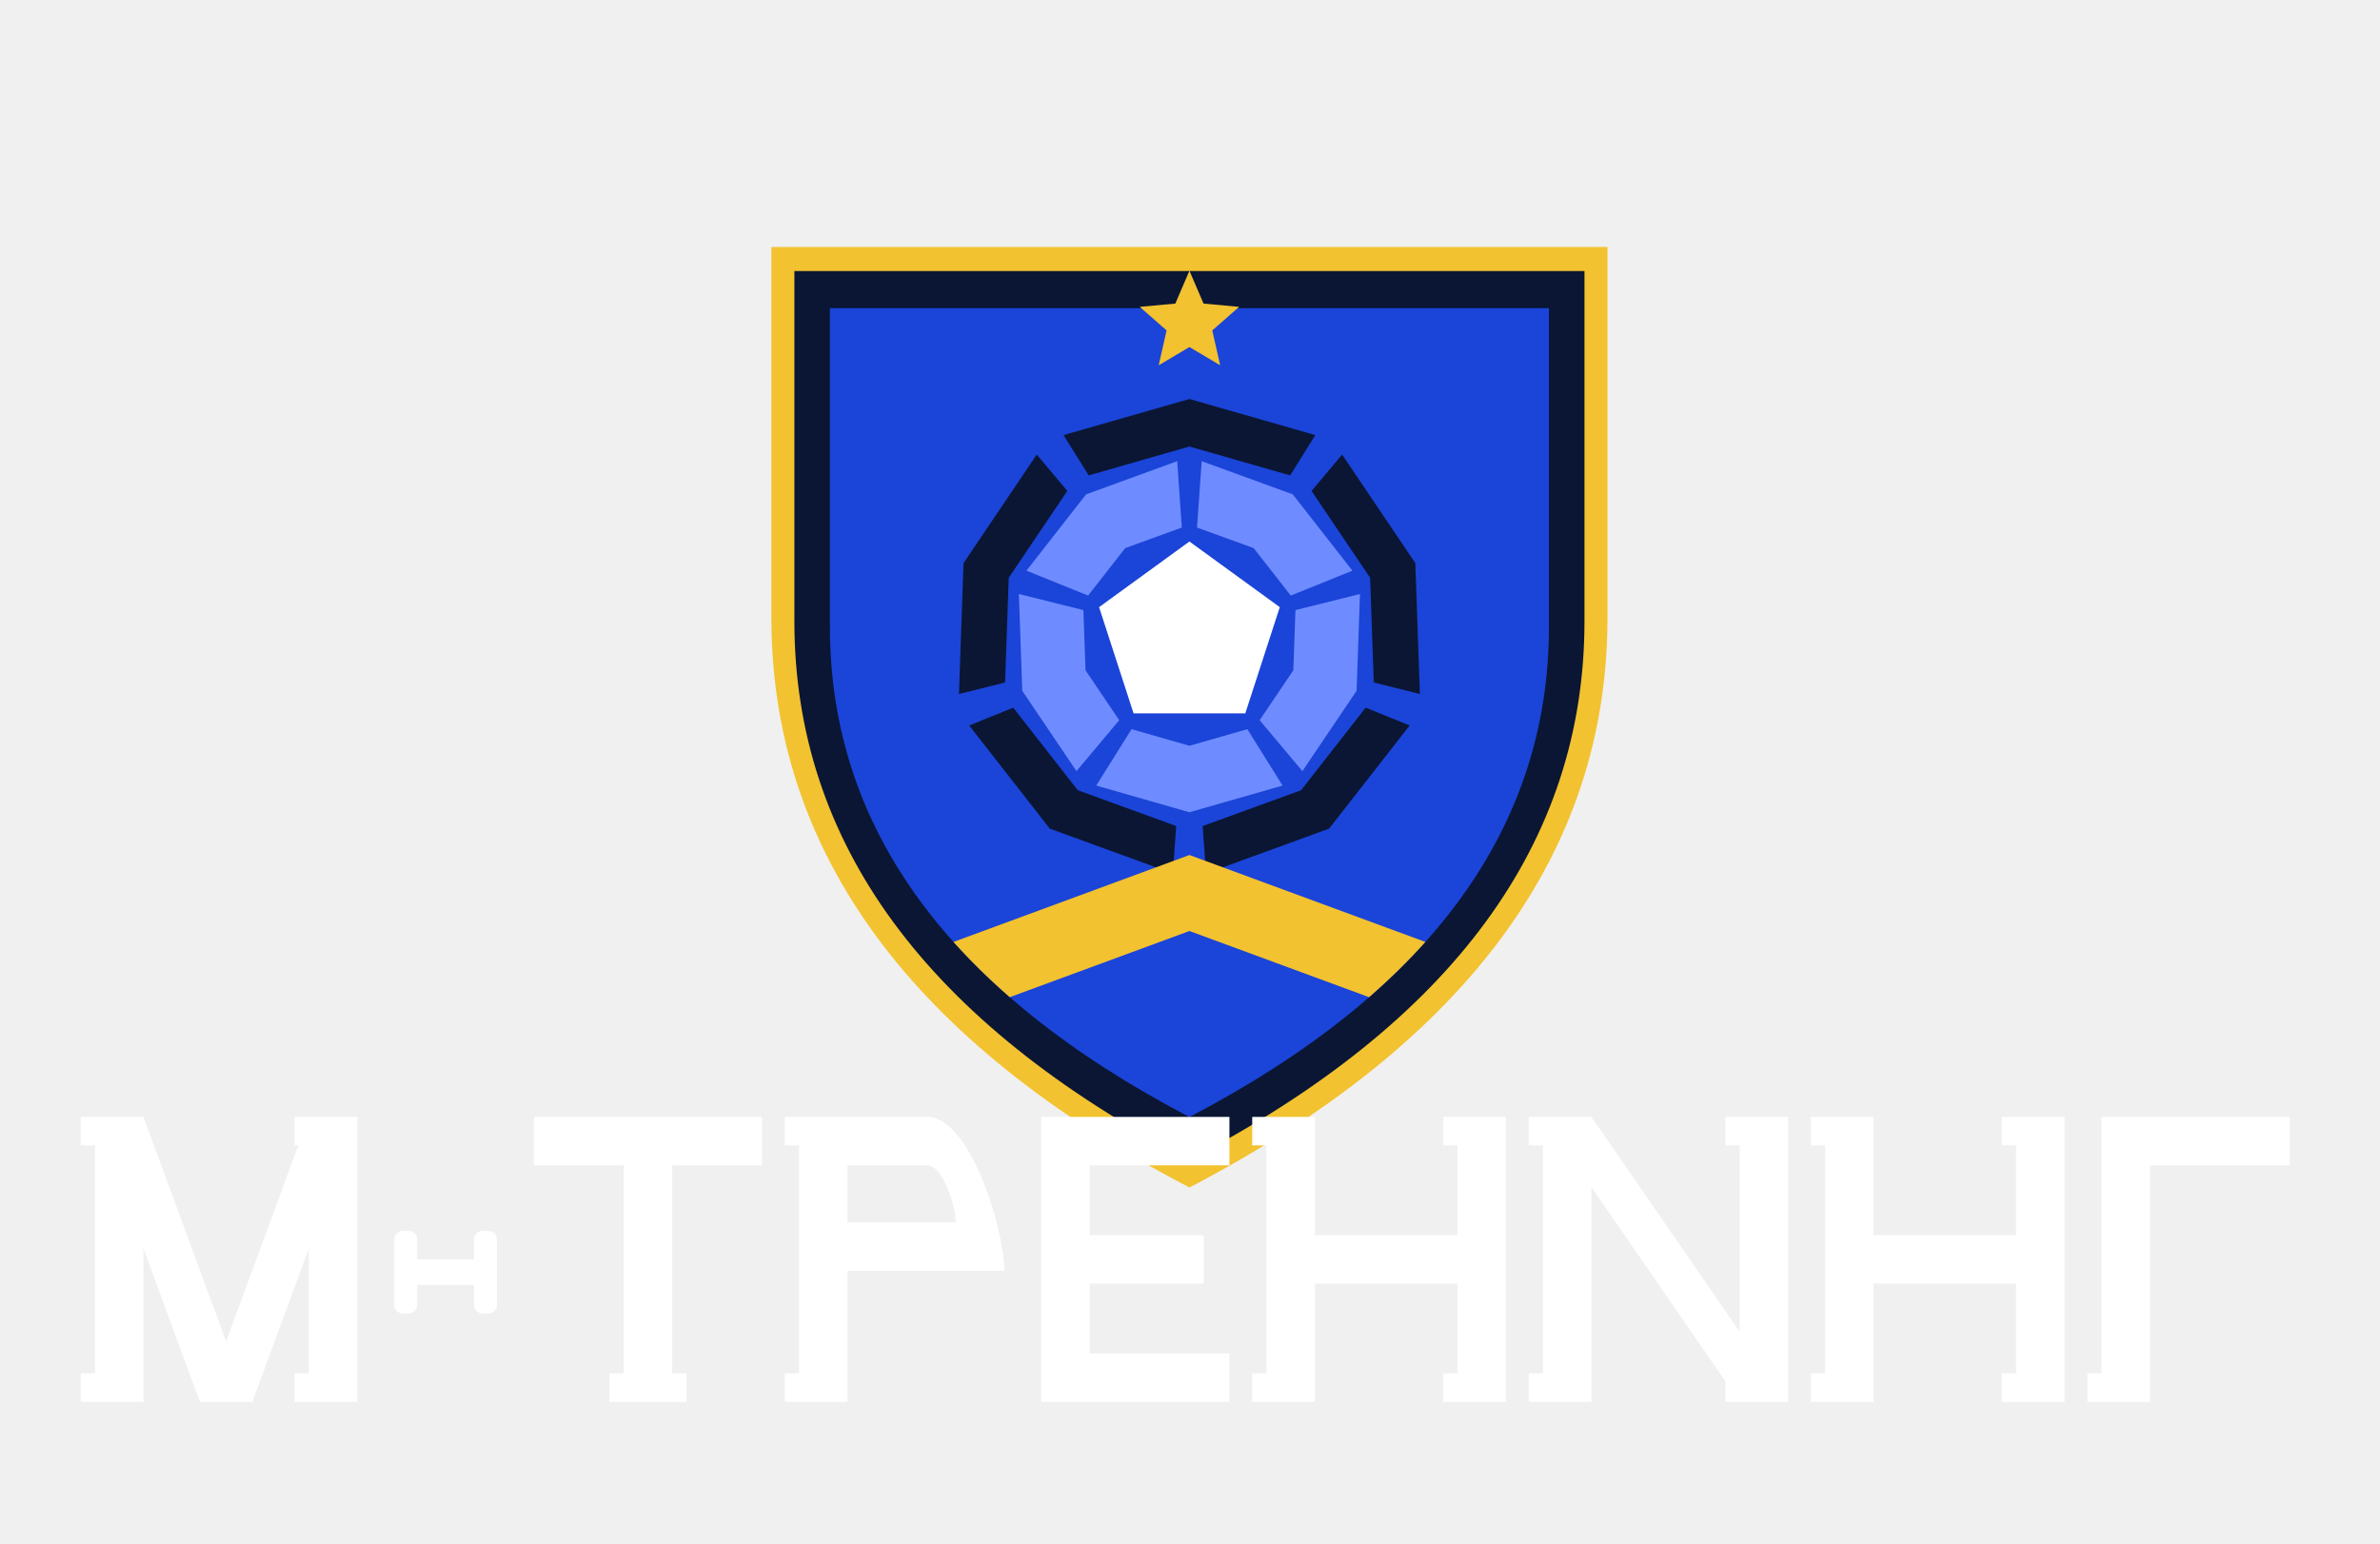
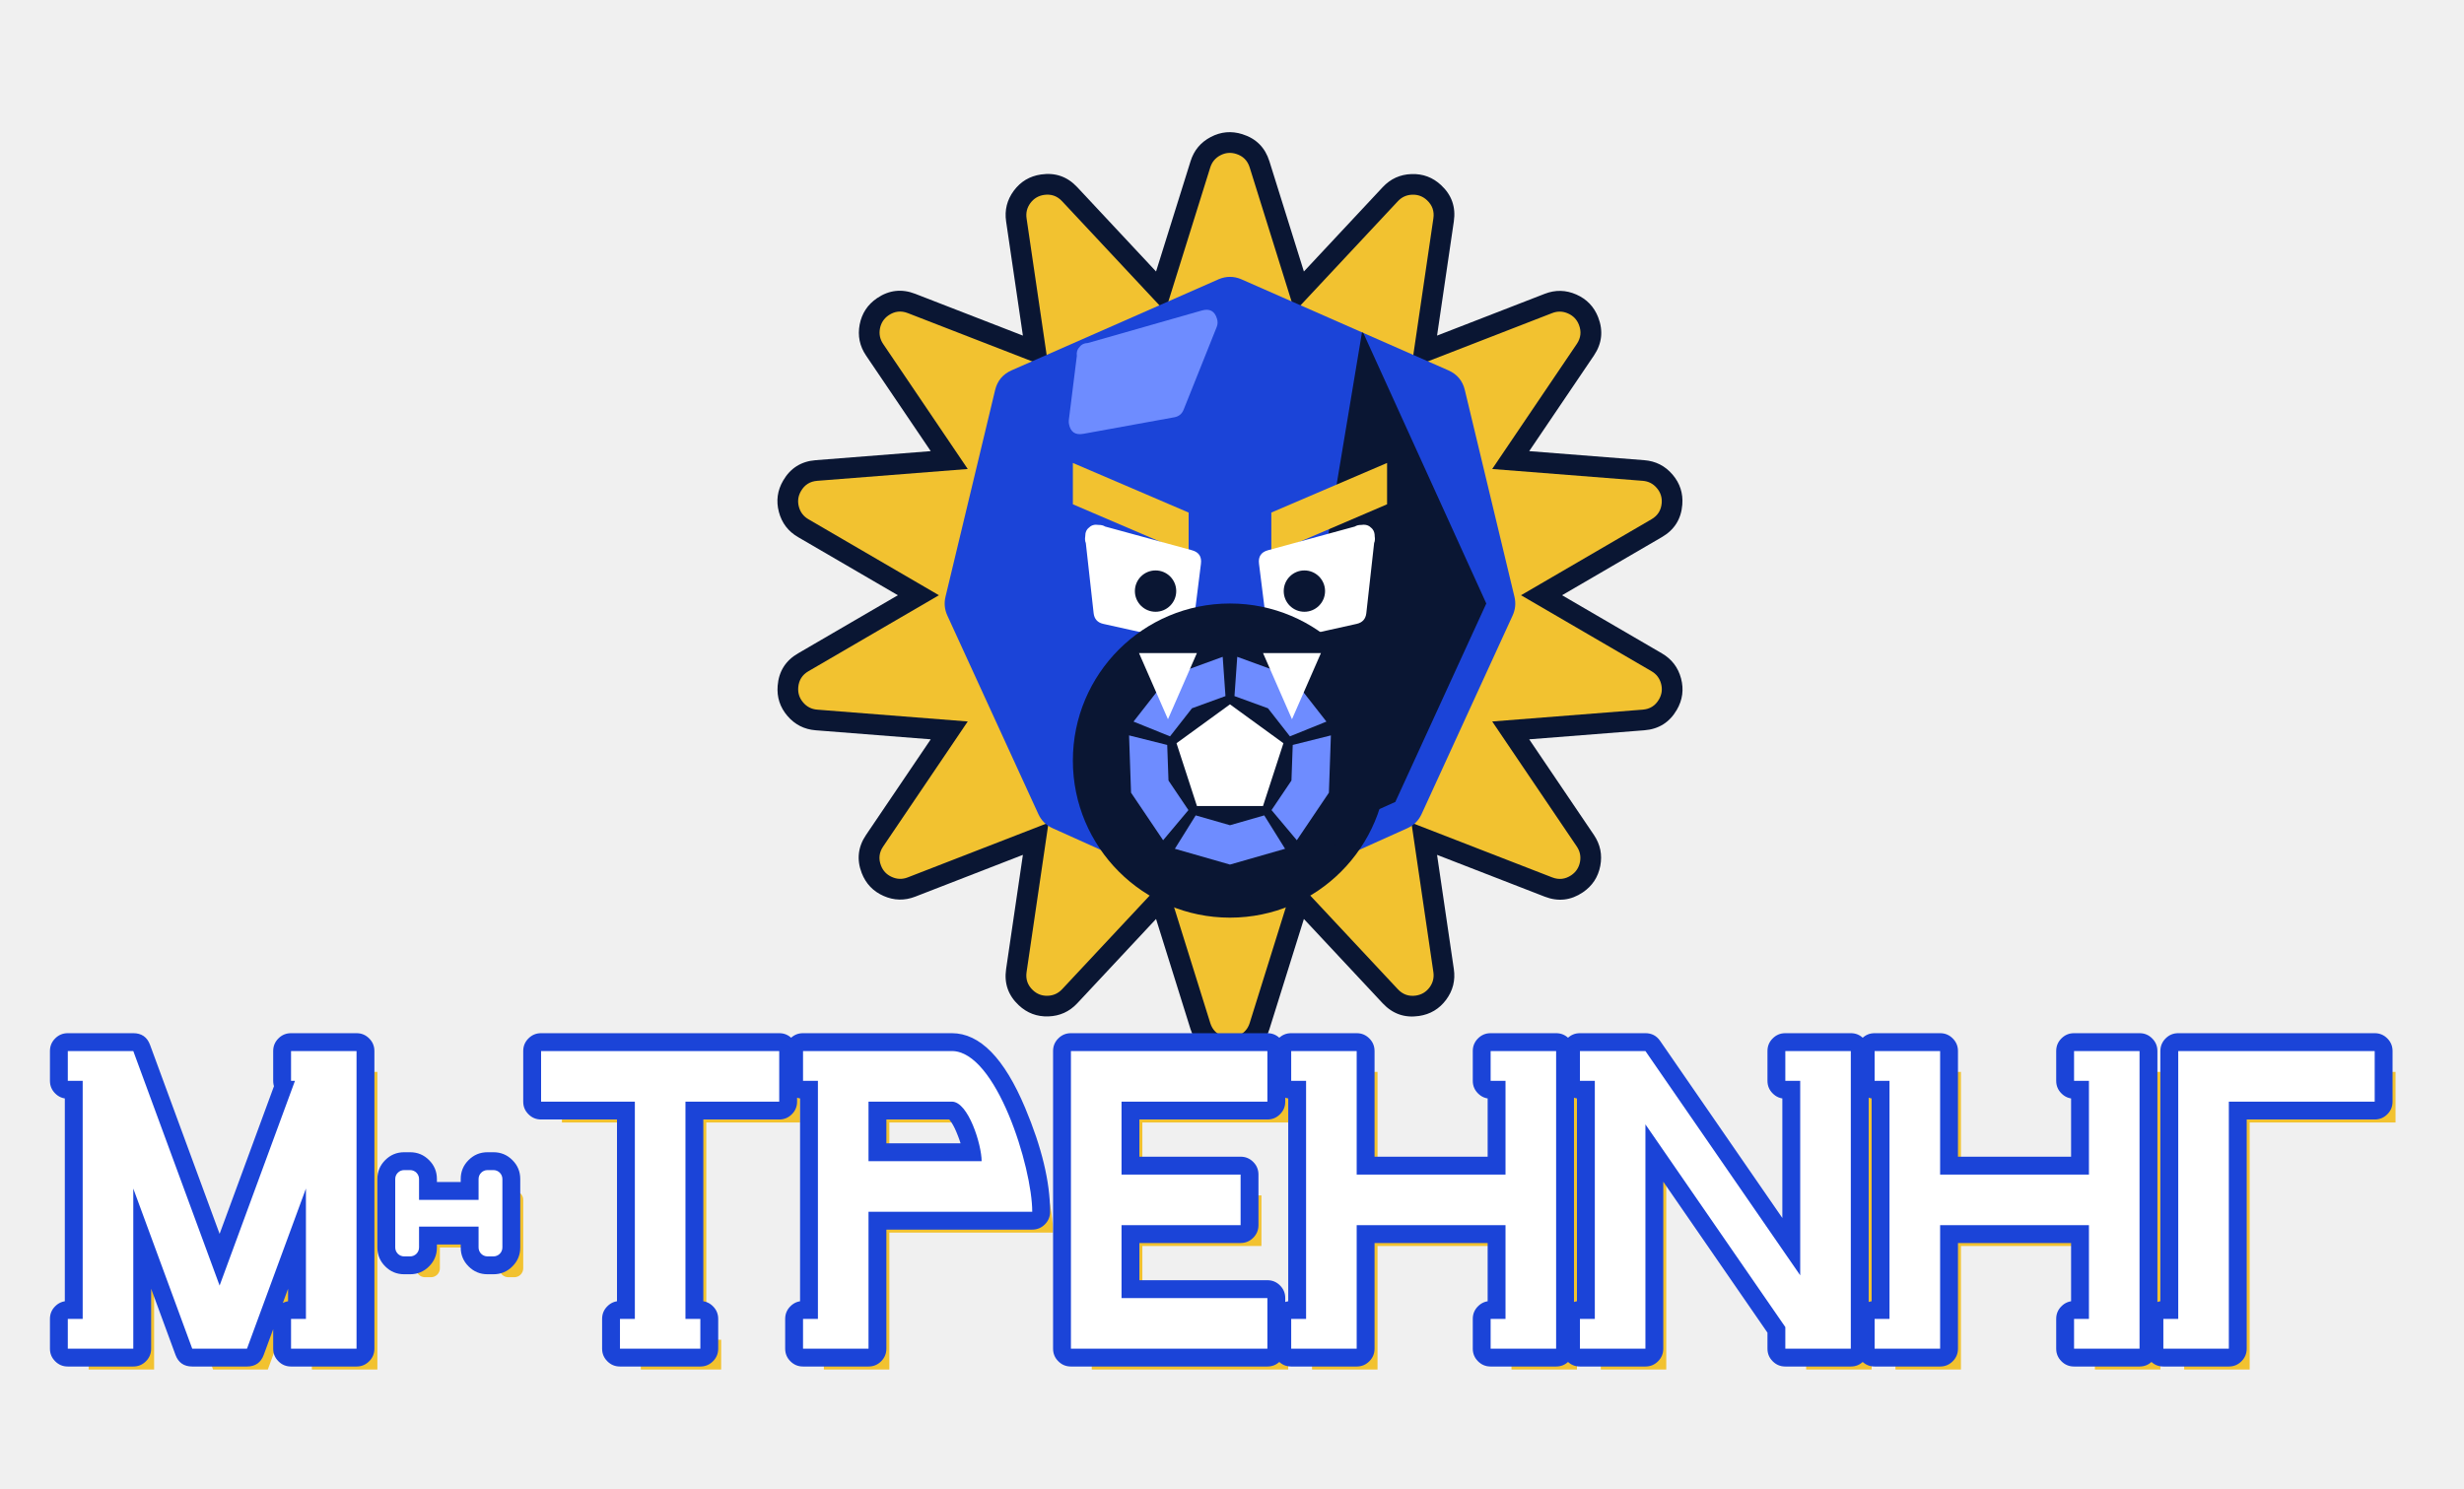
- <svg xmlns="http://www.w3.org/2000/svg" viewBox="0 0 501 325" role="img" aria-labelledby="t">
-   <g transform="translate(122.38 12)">
-     <path fill="#F2C230" d="M40 40H216V118Q216 192 128 238Q40 192 40 118Z" />
-     <path fill="#0A1633" d="M44.84 45.06H211.16V118.77Q211.16 188.7 128 232.17Q44.84 188.7 44.84 118.77Z" />
-     <path fill="#1B44D8" d="M52.32 52.88H203.68V119.96Q203.68 183.6 128 223.16Q52.32 183.6 52.32 119.96Z" />
-     <path fill="#FFFFFF" d="M128 102 147.02 115.82 139.76 138.18H116.24L108.98 115.82Z" />
-     <path fill="#6E8CFF" d="M129.6 99.06 141.52 103.39 149.33 113.38 162.31 108.14 149.75 92.07 130.58 85.09Z" />
-     <path fill="#6E8CFF" d="M150.32 116.44 149.87 129.11 142.78 139.62 151.78 150.34 163.19 133.43 163.9 113.05Z" />
-     <path fill="#6E8CFF" d="M140.19 141.51 128 145 115.81 141.51 108.39 153.38 128 159 147.61 153.38Z" />
-     <path fill="#6E8CFF" d="M113.22 139.62 106.13 129.11 105.68 116.44 92.1 113.05 92.81 133.43 104.22 150.34Z" />
-     <path fill="#6E8CFF" d="M106.67 113.38 114.48 103.39 126.4 99.06 125.42 85.09 106.25 92.07 93.69 108.14Z" />
-     <path fill="#0A1633" d="M153.71 91.36 166.04 109.64 166.81 131.68 176.51 134.1 175.55 106.55 160.14 83.7Z" />
-     <path fill="#0A1633" d="M165.09 136.98 151.51 154.36 130.79 161.9 131.49 171.88 157.39 162.45 174.36 140.73Z" />
-     <path fill="#0A1633" d="M125.21 161.9 104.49 154.36 90.91 136.98 81.64 140.73 98.61 162.45 124.51 171.88Z" />
-     <path fill="#0A1633" d="M89.19 131.68 89.96 109.64 102.29 91.36 95.86 83.7 80.45 106.55 79.49 134.1Z" />
-     <path fill="#0A1633" d="M106.8 88.08 128 82 149.2 88.08 154.5 79.6 128 72 101.5 79.6Z" />
-     <path fill="#F2C230" d="M128 45 130.97 51.91 138.46 52.6 132.81 57.56 134.47 64.9 128 61.06 121.53 64.9 123.19 57.56 117.54 52.6 125.03 51.91Z" />
-     <path fill="#F2C230" d="M90.18 197.93Q83.7 192.29 78.33 186.3L128 168L177.67 186.3Q172.3 192.29 165.82 197.93L128 184L90.18 197.93Z" />
+ <svg xmlns="http://www.w3.org/2000/svg" viewBox="0 0 596 360" role="img" aria-labelledby="t">
+   <g transform="translate(169.51 12)">
+     <path fill="#0A1633" d="M110.12 210.32 91.05 230.73Q88.22 233.75 84.08 233.89Q79.94 234.03 76.92 231.2Q73.09 227.63 73.85 222.44L77.91 194.81L51.87 204.92Q48.01 206.42 44.22 204.75Q40.43 203.08 38.93 199.22Q37.04 194.33 39.97 189.99L55.62 166.86L27.77 164.67Q23.64 164.34 20.95 161.19Q18.26 158.04 18.59 153.91Q19 148.69 23.53 146.06L47.67 132L23.53 117.94Q19.95 115.86 18.89 111.86Q17.83 107.85 19.92 104.27Q22.55 99.74 27.77 99.33L55.62 97.14L39.97 74.01Q37.65 70.58 38.43 66.51Q39.22 62.44 42.65 60.12Q46.99 57.19 51.87 59.08L77.91 69.19L73.85 41.56Q73.25 37.46 75.72 34.13Q78.19 30.81 82.29 30.21Q87.47 29.45 91.05 33.27L110.12 53.68L118.46 27.02Q119.69 23.06 123.36 21.14Q127.03 19.22 130.98 20.46Q135.98 22.02 137.54 27.02L145.88 53.68L164.95 33.27Q167.78 30.25 171.92 30.11Q176.06 29.97 179.08 32.8Q182.91 36.37 182.15 41.56L178.09 69.19L204.13 59.08Q207.99 57.58 211.78 59.25Q215.57 60.92 217.07 64.78Q218.96 69.67 216.03 74.01L200.38 97.14L228.23 99.33Q232.36 99.66 235.05 102.81Q237.74 105.96 237.41 110.09Q237 115.31 232.47 117.94L208.33 132L232.47 146.06Q236.05 148.14 237.11 152.14Q238.17 156.15 236.08 159.73Q233.45 164.26 228.23 164.67L200.38 166.86L216.03 189.99Q218.35 193.42 217.57 197.49Q216.78 201.56 213.35 203.88Q209.01 206.81 204.13 204.92L178.09 194.81L182.15 222.44Q182.75 226.54 180.28 229.87Q177.81 233.19 173.71 233.79Q168.53 234.55 164.95 230.73L145.88 210.32L137.54 236.98Q136.31 240.94 132.64 242.86Q128.97 244.78 125.02 243.54Q120.02 241.98 118.46 236.98L110.12 210.32Z" />
+     <path fill="#F2C230" d="M143.66 200.63 132.77 235.49Q132.15 237.47 130.32 238.43Q128.49 239.39 126.51 238.77Q124.01 237.99 123.23 235.49L112.34 200.63L87.4 227.31Q85.98 228.83 83.91 228.9Q81.84 228.97 80.33 227.55Q78.42 225.76 78.8 223.17L84.11 187.04L50.06 200.26Q48.13 201.01 46.24 200.17Q44.34 199.34 43.59 197.41Q42.64 194.96 44.11 192.79L64.57 162.54L28.17 159.68Q26.1 159.52 24.76 157.94Q23.41 156.37 23.57 154.31Q23.78 151.69 26.04 150.38L57.6 132L26.04 113.62Q24.25 112.58 23.72 110.58Q23.19 108.58 24.24 106.79Q25.55 104.52 28.17 104.32L64.57 101.46L44.11 71.21Q42.95 69.49 43.34 67.46Q43.74 65.42 45.45 64.26Q47.62 62.8 50.06 63.74L84.11 76.96L78.8 40.83Q78.5 38.78 79.73 37.12Q80.97 35.46 83.02 35.15Q85.61 34.77 87.4 36.69L112.34 63.37L123.23 28.51Q123.85 26.53 125.68 25.57Q127.51 24.61 129.49 25.23Q131.99 26.01 132.77 28.51L143.66 63.37L168.6 36.69Q170.02 35.17 172.09 35.1Q174.16 35.03 175.67 36.45Q177.58 38.24 177.2 40.83L171.89 76.96L205.94 63.74Q207.87 62.99 209.76 63.83Q211.66 64.66 212.41 66.59Q213.36 69.04 211.89 71.21L191.43 101.46L227.83 104.32Q229.9 104.48 231.24 106.06Q232.59 107.63 232.43 109.69Q232.22 112.31 229.96 113.62L198.4 132L229.96 150.38Q231.75 151.42 232.28 153.42Q232.81 155.42 231.76 157.21Q230.45 159.48 227.83 159.68L191.43 162.54L211.89 192.79Q213.05 194.51 212.66 196.54Q212.26 198.58 210.55 199.74Q208.38 201.2 205.94 200.26L171.89 187.04L177.2 223.17Q177.5 225.22 176.27 226.88Q175.03 228.54 172.98 228.85Q170.39 229.23 168.6 227.31L143.66 200.63ZM163.6 176.6 179.31 156.89Q179.37 156.81 179.42 156.74L185.03 132.17Q185.04 132.07 185.06 131.98L179.46 107.41Q179.43 107.31 179.4 107.22L163.69 87.52Q163.62 87.44 163.56 87.37L140.85 76.44Q140.76 76.4 140.67 76.36H115.47Q115.37 76.37 115.28 76.37L92.57 87.31Q92.49 87.36 92.4 87.4L76.69 107.11Q76.63 107.19 76.58 107.26L70.97 131.83Q70.96 131.93 70.94 132.02L76.54 156.6Q76.57 156.69 76.6 156.78L92.31 176.48Q92.38 176.56 92.44 176.63L115.15 187.56Q115.24 187.6 115.33 187.64H140.53Q140.63 187.63 140.72 187.63L163.43 176.69Q163.51 176.64 163.6 176.6Z" />
+     <path fill="#1B44D8" d="M130.68 55.53Q130.83 55.59 130.97 55.66L180.82 77.59Q184 78.99 184.81 82.37L196.81 132.37Q197.37 134.72 196.36 136.92L174.36 184.92Q173.27 187.31 170.87 188.38L130.87 206.38Q128 207.68 125.13 206.38L85.13 188.38Q82.73 187.31 81.64 184.92L59.64 136.92Q58.63 134.72 59.19 132.37L71.19 82.37Q72 78.99 75.18 77.59L125.03 55.66Q125.17 55.59 125.32 55.53Q126.66 54.98 128 54.98Q129.35 54.98 130.68 55.53Z" />
+     <path fill="#0A1633" d="M159.93 68.4 160.25 68.54 190 134 168 182 128 200 148 140 159.93 68.4Z" />
+     <path fill="#6E8CFF" d="M91.61 71.95Q92.27 71.02 93.64 70.98L121.18 63.12Q124.06 62.29 124.88 65.18Q125.17 66.16 124.79 67.11L116.79 87.11Q116.17 88.65 114.54 88.95L92.54 92.95Q91.06 93.22 90.19 92.62Q89.32 92.01 89.05 90.54Q88.97 90.08 89.02 89.63L90.96 74.11Q90.79 72.75 91.61 71.95Z" />
+     <path fill="#F2C230" d="M90 100 118 112V122L90 110ZM166 100V110L138 122V112Z" />
+     <path fill="#FFFFFF" d="M162.87 119.37 160.98 136.33Q160.74 138.46 158.65 138.93L140.65 142.93Q140.51 142.96 140.37 142.98Q137.4 143.35 137.02 140.37L135.02 124.37Q134.7 121.79 137.21 121.11L158.2 115.38Q158.82 114.98 159.76 114.99Q160.84 114.82 161.58 115.24Q161.84 115.38 162.05 115.6Q162.3 115.78 162.48 116.01Q163.02 116.68 163.01 117.77Q163.16 118.7 162.87 119.37ZM96.24 114.99Q97.18 114.98 97.8 115.38L118.79 121.11Q121.3 121.79 120.98 124.37L118.98 140.37Q118.6 143.35 115.63 142.98Q115.49 142.96 115.35 142.93L97.35 138.93Q95.26 138.46 95.02 136.33L93.13 119.37Q92.84 118.7 92.99 117.76Q92.98 116.3 93.95 115.6Q94.79 114.76 96.24 114.99Z" />
+     <path fill="#0A1633" d="M146 126C148.76 126 151 128.24 151 131C151 133.76 148.76 136 146 136C143.24 136 141 133.76 141 131C141 128.24 143.24 126 146 126ZM110 126C112.76 126 115 128.24 115 131C115 133.76 112.76 136 110 136C107.24 136 105 133.76 105 131C105 128.24 107.24 126 110 126Z" />
+     <path fill="#0A1633" d="M128 134C148.99 134 166 151.01 166 172C166 192.99 148.99 210 128 210C107.01 210 90 192.99 90 172C90 151.01 107.01 134 128 134Z" />
+     <path fill="#FFFFFF" d="M128 158.4 140.93 167.8 135.99 183H120.01L115.07 167.8Z" />
+     <path fill="#6E8CFF" d="M129.09 156.4 137.19 159.35 142.5 166.14 151.33 162.57 142.79 151.65 129.76 146.9Z" />
+     <path fill="#6E8CFF" d="M143.18 168.22 142.87 176.83 138.05 183.98 144.17 191.27 151.93 179.77 152.41 165.91Z" />
+     <path fill="#6E8CFF" d="M136.29 185.26 128 187.64 119.71 185.26 114.67 193.34 128 197.16 141.33 193.34Z" />
+     <path fill="#6E8CFF" d="M117.95 183.98 113.13 176.83 112.82 168.22 103.59 165.91 104.07 179.77 111.83 191.27Z" />
+     <path fill="#6E8CFF" d="M113.5 166.14 118.81 159.35 126.91 156.4 126.24 146.9 113.21 151.65 104.67 162.57Z" />
+     <path fill="#0A1633" d="M145.48 151.16 153.87 163.59 154.39 178.58 160.99 180.23 160.34 161.49 149.85 145.95Z" />
+     <path fill="#0A1633" d="M153.22 182.19 143.99 194.01 129.9 199.13 130.37 205.92 147.98 199.51 159.52 184.74Z" />
+     <path fill="#0A1633" d="M126.1 199.13 112.01 194.01 102.78 182.19 96.48 184.74 108.02 199.51 125.63 205.92Z" />
+     <path fill="#0A1633" d="M101.61 178.58 102.13 163.59 110.52 151.16 106.15 145.95 95.66 161.49 95.01 180.23Z" />
+     <path fill="#0A1633" d="M113.59 148.93 128 144.8 142.41 148.93 146.02 143.17 128 138 109.98 143.17Z" />
+     <path fill="#FFFFFF" d="M106 146H120L113 162ZM150 146 143 162 136 146Z" />
  </g>
-   <g transform="translate(20 235.13) scale(0.6)">
+   <g transform="translate(20 254.27) scale(0.72)">
+     <path fill="#F2C230" d="M2 7H24L53 85.8L78.32 17H77V7H99V107H77V97H82V53.2L62.2 107H43.8L24 53.2V107H2V97H7V17H2ZM510 7H532L584 82.36V17H579V7H601V107H579V99.75L532 31.64V107H510V97H515V17H510ZM413 7H435V48.5H485V17H480V7H502V107H480V97H485V65.5H435V107H413V97H418V17H413ZM609 7H631V48.5H681V17H676V7H698V107H676V97H681V65.5H631V107H609V97H614V17H609ZM249 7H299C313.91 7 326 46.09 326 61H271V107H249V97H254V17H249ZM339 7H405V24H356V48.5H396V65.5H356V90H405V107H339ZM161 7H241V24H209.5V97H214.5V107H187.5V97H192.5V24H161ZM711 7H777V24H728V107H706V97H711ZM271 24V44H309C309 38.48 304.52 24 299 24ZM120 57H140V50C140 48.34 141.34 47 143 47H145C146.66 47 148 48.34 148 50V73C148 74.66 146.66 76 145 76H143C141.34 76 140 74.66 140 73V66H120V73C120 74.66 118.66 76 117 76H115C113.34 76 112 74.66 112 73V50C112 48.34 113.34 47 115 47H117C118.66 47 120 48.34 120 50Z" />
+     <path fill="#1B44D8" d="M-5 -6H17Q21.19 -6 22.63 -2.07L51.63 76.73L46 78.8L40.37 76.73L65.69 7.93L71.32 10V16H70Q67.51 16 65.76 14.24Q64 12.49 64 10V0Q64 -2.49 65.76 -4.24Q67.51 -6 70 -6H92Q94.49 -6 96.24 -4.24Q98 -2.49 98 0V100Q98 102.49 96.24 104.24Q94.49 106 92 106H70Q67.51 106 65.76 104.24Q64 102.49 64 100V90Q64 87.51 65.76 85.76Q67.51 84 70 84H75V90H69V46.2H75L80.63 48.27L60.83 102.07Q59.39 106 55.2 106H36.8Q32.61 106 31.17 102.07L11.37 48.27L17 46.2H23V100Q23 102.49 21.24 104.24Q19.49 106 17 106H-5Q-7.49 106 -9.24 104.24Q-11 102.49 -11 100V90Q-11 87.51 -9.24 85.76Q-7.49 84 -5 84H0V90H-6V10H0V16H-5Q-7.49 16 -9.24 14.24Q-11 12.49 -11 10V0Q-11 -2.49 -9.24 -4.24Q-7.49 -6 -5 -6ZM-5 6V0H1V10H-5V4H0Q2.49 4 4.24 5.76Q6 7.51 6 10V90Q6 92.49 4.24 94.24Q2.49 96 0 96H-5V90H1V100H-5V94H17V100H11V46.2Q11 42.01 14.93 40.56Q17.26 39.71 19.52 40.75Q21.77 41.79 22.63 44.12L42.43 97.93L36.8 100V94H55.2V100L49.57 97.93L69.37 44.12Q70.81 40.2 75 40.2Q77.49 40.2 79.24 41.95Q81 43.71 81 46.2V90Q81 92.49 79.24 94.24Q77.49 96 75 96H70V90H76V100H70V94H92V100H86V0H92V6H70V0H76V10H70V4H71.32Q72.39 4 73.39 4.37Q75.72 5.23 76.77 7.48Q77.81 9.74 76.95 12.07L51.63 80.88Q50.67 83.48 48.07 84.44Q45.74 85.29 43.48 84.25Q41.23 83.21 40.37 80.88L11.37 2.07L17 0V6H-5ZM503 -6H525Q528.15 -6 529.94 -3.41L581.94 71.95L577 75.36H571V10H577V16H572Q569.51 16 567.76 14.24Q566 12.49 566 10V0Q566 -2.49 567.76 -4.24Q569.51 -6 572 -6H594Q596.49 -6 598.24 -4.24Q600 -2.49 600 0V100Q600 102.49 598.24 104.24Q596.49 106 594 106H572Q569.51 106 567.76 104.24Q566 102.49 566 100V92.75H572L567.06 96.16L520.06 28.05L525 24.64H531V100Q531 102.49 529.24 104.24Q527.49 106 525 106H503Q500.51 106 498.76 104.24Q497 102.49 497 100V90Q497 87.51 498.76 85.76Q500.51 84 503 84H508V90H502V10H508V16H503Q500.51 16 498.76 14.24Q497 12.49 497 10V0Q497 -2.49 498.76 -4.24Q500.51 -6 503 -6ZM503 6V0H509V10H503V4H508Q510.49 4 512.24 5.76Q514 7.51 514 10V90Q514 92.49 512.24 94.24Q510.49 96 508 96H503V90H509V100H503V94H525V100H519V24.64Q519 21.49 521.59 19.7Q523.64 18.29 526.08 18.74Q528.53 19.18 529.94 21.23L576.94 89.35Q578 90.88 578 92.75V100H572V94H594V100H588V0H594V6H572V0H578V10H572V4H577Q579.49 4 581.24 5.76Q583 7.51 583 10V75.36Q583 78.51 580.41 80.3Q578.36 81.71 575.92 81.26Q573.47 80.82 572.06 78.77L520.06 3.41L525 0V6H503ZM406 -6H428Q430.49 -6 432.24 -4.24Q434 -2.49 434 0V41.5H428V35.5H478V41.5H472V10H478V16H473Q470.51 16 468.76 14.24Q467 12.49 467 10V0Q467 -2.49 468.76 -4.24Q470.51 -6 473 -6H495Q497.49 -6 499.24 -4.24Q501 -2.49 501 0V100Q501 102.49 499.24 104.24Q497.49 106 495 106H473Q470.51 106 468.76 104.24Q467 102.49 467 100V90Q467 87.51 468.76 85.76Q470.51 84 473 84H478V90H472V58.5H478V64.5H428V58.5H434V100Q434 102.49 432.24 104.24Q430.49 106 428 106H406Q403.51 106 401.76 104.24Q400 102.49 400 100V90Q400 87.51 401.76 85.76Q403.51 84 406 84H411V90H405V10H411V16H406Q403.51 16 401.76 14.24Q400 12.49 400 10V0Q400 -2.49 401.76 -4.24Q403.51 -6 406 -6ZM406 6V0H412V10H406V4H411Q413.49 4 415.24 5.76Q417 7.51 417 10V90Q417 92.49 415.24 94.24Q413.49 96 411 96H406V90H412V100H406V94H428V100H422V58.5Q422 56.01 423.76 54.26Q425.51 52.5 428 52.5H478Q480.49 52.5 482.24 54.26Q484 56.01 484 58.5V90Q484 92.49 482.24 94.24Q480.49 96 478 96H473V90H479V100H473V94H495V100H489V0H495V6H473V0H479V10H473V4H478Q480.49 4 482.24 5.76Q484 7.51 484 10V41.5Q484 43.99 482.24 45.74Q480.49 47.5 478 47.5H428Q425.51 47.5 423.76 45.74Q422 43.99 422 41.5V0H428V6H406ZM602 -6H624Q626.49 -6 628.24 -4.24Q630 -2.49 630 0V41.5H624V35.5H674V41.5H668V10H674V16H669Q666.51 16 664.76 14.24Q663 12.49 663 10V0Q663 -2.49 664.76 -4.24Q666.51 -6 669 -6H691Q693.49 -6 695.24 -4.24Q697 -2.49 697 0V100Q697 102.49 695.24 104.24Q693.49 106 691 106H669Q666.51 106 664.76 104.24Q663 102.49 663 100V90Q663 87.51 664.76 85.76Q666.51 84 669 84H674V90H668V58.5H674V64.5H624V58.5H630V100Q630 102.49 628.24 104.24Q626.49 106 624 106H602Q599.51 106 597.76 104.24Q596 102.49 596 100V90Q596 87.51 597.76 85.76Q599.51 84 602 84H607V90H601V10H607V16H602Q599.51 16 597.76 14.24Q596 12.49 596 10V0Q596 -2.49 597.76 -4.24Q599.51 -6 602 -6ZM602 6V0H608V10H602V4H607Q609.49 4 611.24 5.76Q613 7.51 613 10V90Q613 92.49 611.24 94.24Q609.49 96 607 96H602V90H608V100H602V94H624V100H618V58.5Q618 56.01 619.76 54.26Q621.51 52.5 624 52.5H674Q676.49 52.5 678.24 54.26Q680 56.01 680 58.5V90Q680 92.49 678.24 94.24Q676.49 96 674 96H669V90H675V100H669V94H691V100H685V0H691V6H669V0H675V10H669V4H674Q676.49 4 678.24 5.76Q680 7.51 680 10V41.5Q680 43.99 678.24 45.74Q676.49 47.5 674 47.5H624Q621.51 47.5 619.76 45.74Q618 43.99 618 41.5V0H624V6H602ZM242 -6H292Q306.09 -6 316.62 19.09Q325 39.03 325 54Q325 56.49 323.24 58.24Q321.49 60 319 60H264V54H270V100Q270 102.49 268.24 104.24Q266.49 106 264 106H242Q239.51 106 237.76 104.24Q236 102.49 236 100V90Q236 87.51 237.76 85.76Q239.51 84 242 84H247V90H241V10H247V16H242Q239.51 16 237.76 14.24Q236 12.49 236 10V0Q236 -2.49 237.76 -4.24Q239.51 -6 242 -6ZM242 6V0H248V10H242V4H247Q249.49 4 251.24 5.76Q253 7.51 253 10V90Q253 92.49 251.24 94.24Q249.49 96 247 96H242V90H248V100H242V94H264V100H258V54Q258 51.51 259.76 49.76Q261.51 48 264 48H319V54H313Q313 41.45 305.56 23.73Q301.89 15 297.89 10.17Q294.43 6 292 6H242ZM332 -6H398Q400.49 -6 402.24 -4.24Q404 -2.49 404 0V17Q404 19.49 402.24 21.24Q400.49 23 398 23H349V17H355V41.5H349V35.5H389Q391.49 35.5 393.24 37.26Q395 39.01 395 41.5V58.5Q395 60.99 393.24 62.74Q391.49 64.5 389 64.5H349V58.5H355V83H349V77H398Q400.49 77 402.24 78.76Q404 80.51 404 83V100Q404 102.49 402.24 104.24Q400.49 106 398 106H332Q329.51 106 327.76 104.24Q326 102.49 326 100V0Q326 -2.49 327.76 -4.24Q329.51 -6 332 -6ZM332 6V0H338V100H332V94H398V100H392V83H398V89H349Q346.51 89 344.76 87.24Q343 85.49 343 83V58.5Q343 56.01 344.76 54.26Q346.51 52.5 349 52.5H389V58.5H383V41.5H389V47.5H349Q346.51 47.5 344.76 45.74Q343 43.99 343 41.5V17Q343 14.51 344.76 12.76Q346.51 11 349 11H398V17H392V0H398V6H332ZM154 -6H234Q236.49 -6 238.24 -4.24Q240 -2.49 240 0V17Q240 19.49 238.24 21.24Q236.49 23 234 23H202.5V17H208.5V90H202.5V84H207.5Q209.99 84 211.74 85.76Q213.5 87.51 213.5 90V100Q213.5 102.49 211.74 104.24Q209.99 106 207.5 106H180.5Q178.01 106 176.26 104.24Q174.5 102.49 174.5 100V90Q174.5 87.51 176.26 85.76Q178.01 84 180.5 84H185.5V90H179.5V17H185.5V23H154Q151.51 23 149.76 21.24Q148 19.49 148 17V0Q148 -2.49 149.76 -4.24Q151.51 -6 154 -6ZM154 6V0H160V17H154V11H185.5Q187.99 11 189.74 12.76Q191.5 14.51 191.5 17V90Q191.5 92.49 189.74 94.24Q187.99 96 185.5 96H180.5V90H186.5V100H180.5V94H207.5V100H201.5V90H207.5V96H202.5Q200.01 96 198.26 94.24Q196.5 92.49 196.5 90V17Q196.5 14.51 198.26 12.76Q200.01 11 202.5 11H234V17H228V0H234V6H154ZM704 -6H770Q772.49 -6 774.24 -4.24Q776 -2.49 776 0V17Q776 19.49 774.24 21.24Q772.49 23 770 23H721V17H727V100Q727 102.49 725.24 104.24Q723.49 106 721 106H699Q696.51 106 694.76 104.24Q693 102.49 693 100V90Q693 87.51 694.76 85.76Q696.51 84 699 84H704V90H698V0Q698 -2.49 699.76 -4.24Q701.51 -6 704 -6ZM704 6V0H710V90Q710 92.49 708.24 94.24Q706.49 96 704 96H699V90H705V100H699V94H721V100H715V17Q715 14.51 716.76 12.76Q718.51 11 721 11H770V17H764V0H770V6H704ZM270 17V37H264V31H302V37H296Q296 33.11 293.54 27.25Q292.4 24.53 291.27 23.18Q290.96 22.8 290.84 22.72Q291.28 23 292 23L264 23V17H270ZM258 17Q258 14.51 259.76 12.76Q261.51 11 264 11L292 11Q299.73 11 304.6 22.61Q308 30.7 308 37Q308 39.49 306.24 41.24Q304.49 43 302 43H264Q261.51 43 259.76 41.24Q258 39.49 258 37V17ZM113 44H133V50H127V43Q127 39.27 129.64 36.64Q132.27 34 136 34H138Q141.73 34 144.36 36.64Q147 39.27 147 43V66Q147 69.73 144.36 72.36Q141.73 75 138 75H136Q132.27 75 129.64 72.36Q127 69.73 127 66V59H133V65H113V59H119V66Q119 69.73 116.36 72.36Q113.73 75 110 75H108Q104.27 75 101.64 72.36Q99 69.73 99 66V43Q99 39.27 101.64 36.64Q104.27 34 108 34H110Q113.73 34 116.36 36.64Q119 39.27 119 43V50H113V44ZM113 56Q110.51 56 108.76 54.24Q107 52.49 107 50V43Q107 46 110 46H108Q111 46 111 43V66Q111 63 108 63H110Q107 63 107 66V59Q107 56.51 108.76 54.76Q110.51 53 113 53H133Q135.49 53 137.24 54.76Q139 56.51 139 59V66Q139 63 136 63H138Q135 63 135 66V43Q135 46 138 46H136Q139 46 139 43V50Q139 52.49 137.24 54.24Q135.49 56 133 56H113Z" />
    <path fill="#FFFFFF" d="M-5 0H17L46 78.8L71.32 10H70V0H92V100H70V90H75V46.2L55.2 100H36.8L17 46.2V100H-5V90H0V10H-5ZM503 0H525L577 75.36V10H572V0H594V100H572V92.75L525 24.64V100H503V90H508V10H503ZM406 0H428V41.5H478V10H473V0H495V100H473V90H478V58.5H428V100H406V90H411V10H406ZM602 0H624V41.5H674V10H669V0H691V100H669V90H674V58.5H624V100H602V90H607V10H602ZM242 0H292C306.91 0 319 39.09 319 54H264V100H242V90H247V10H242ZM332 0H398V17H349V41.5H389V58.5H349V83H398V100H332ZM154 0H234V17H202.5V90H207.5V100H180.5V90H185.5V17H154ZM704 0H770V17H721V100H699V90H704ZM264 17V37H302C302 31.48 297.52 17 292 17ZM113 50H133V43C133 41.34 134.34 40 136 40H138C139.66 40 141 41.34 141 43V66C141 67.66 139.66 69 138 69H136C134.34 69 133 67.66 133 66V59H113V66C113 67.66 111.66 69 110 69H108C106.34 69 105 67.66 105 66V43C105 41.34 106.34 40 108 40H110C111.66 40 113 41.34 113 43Z" />
  </g>
</svg>
